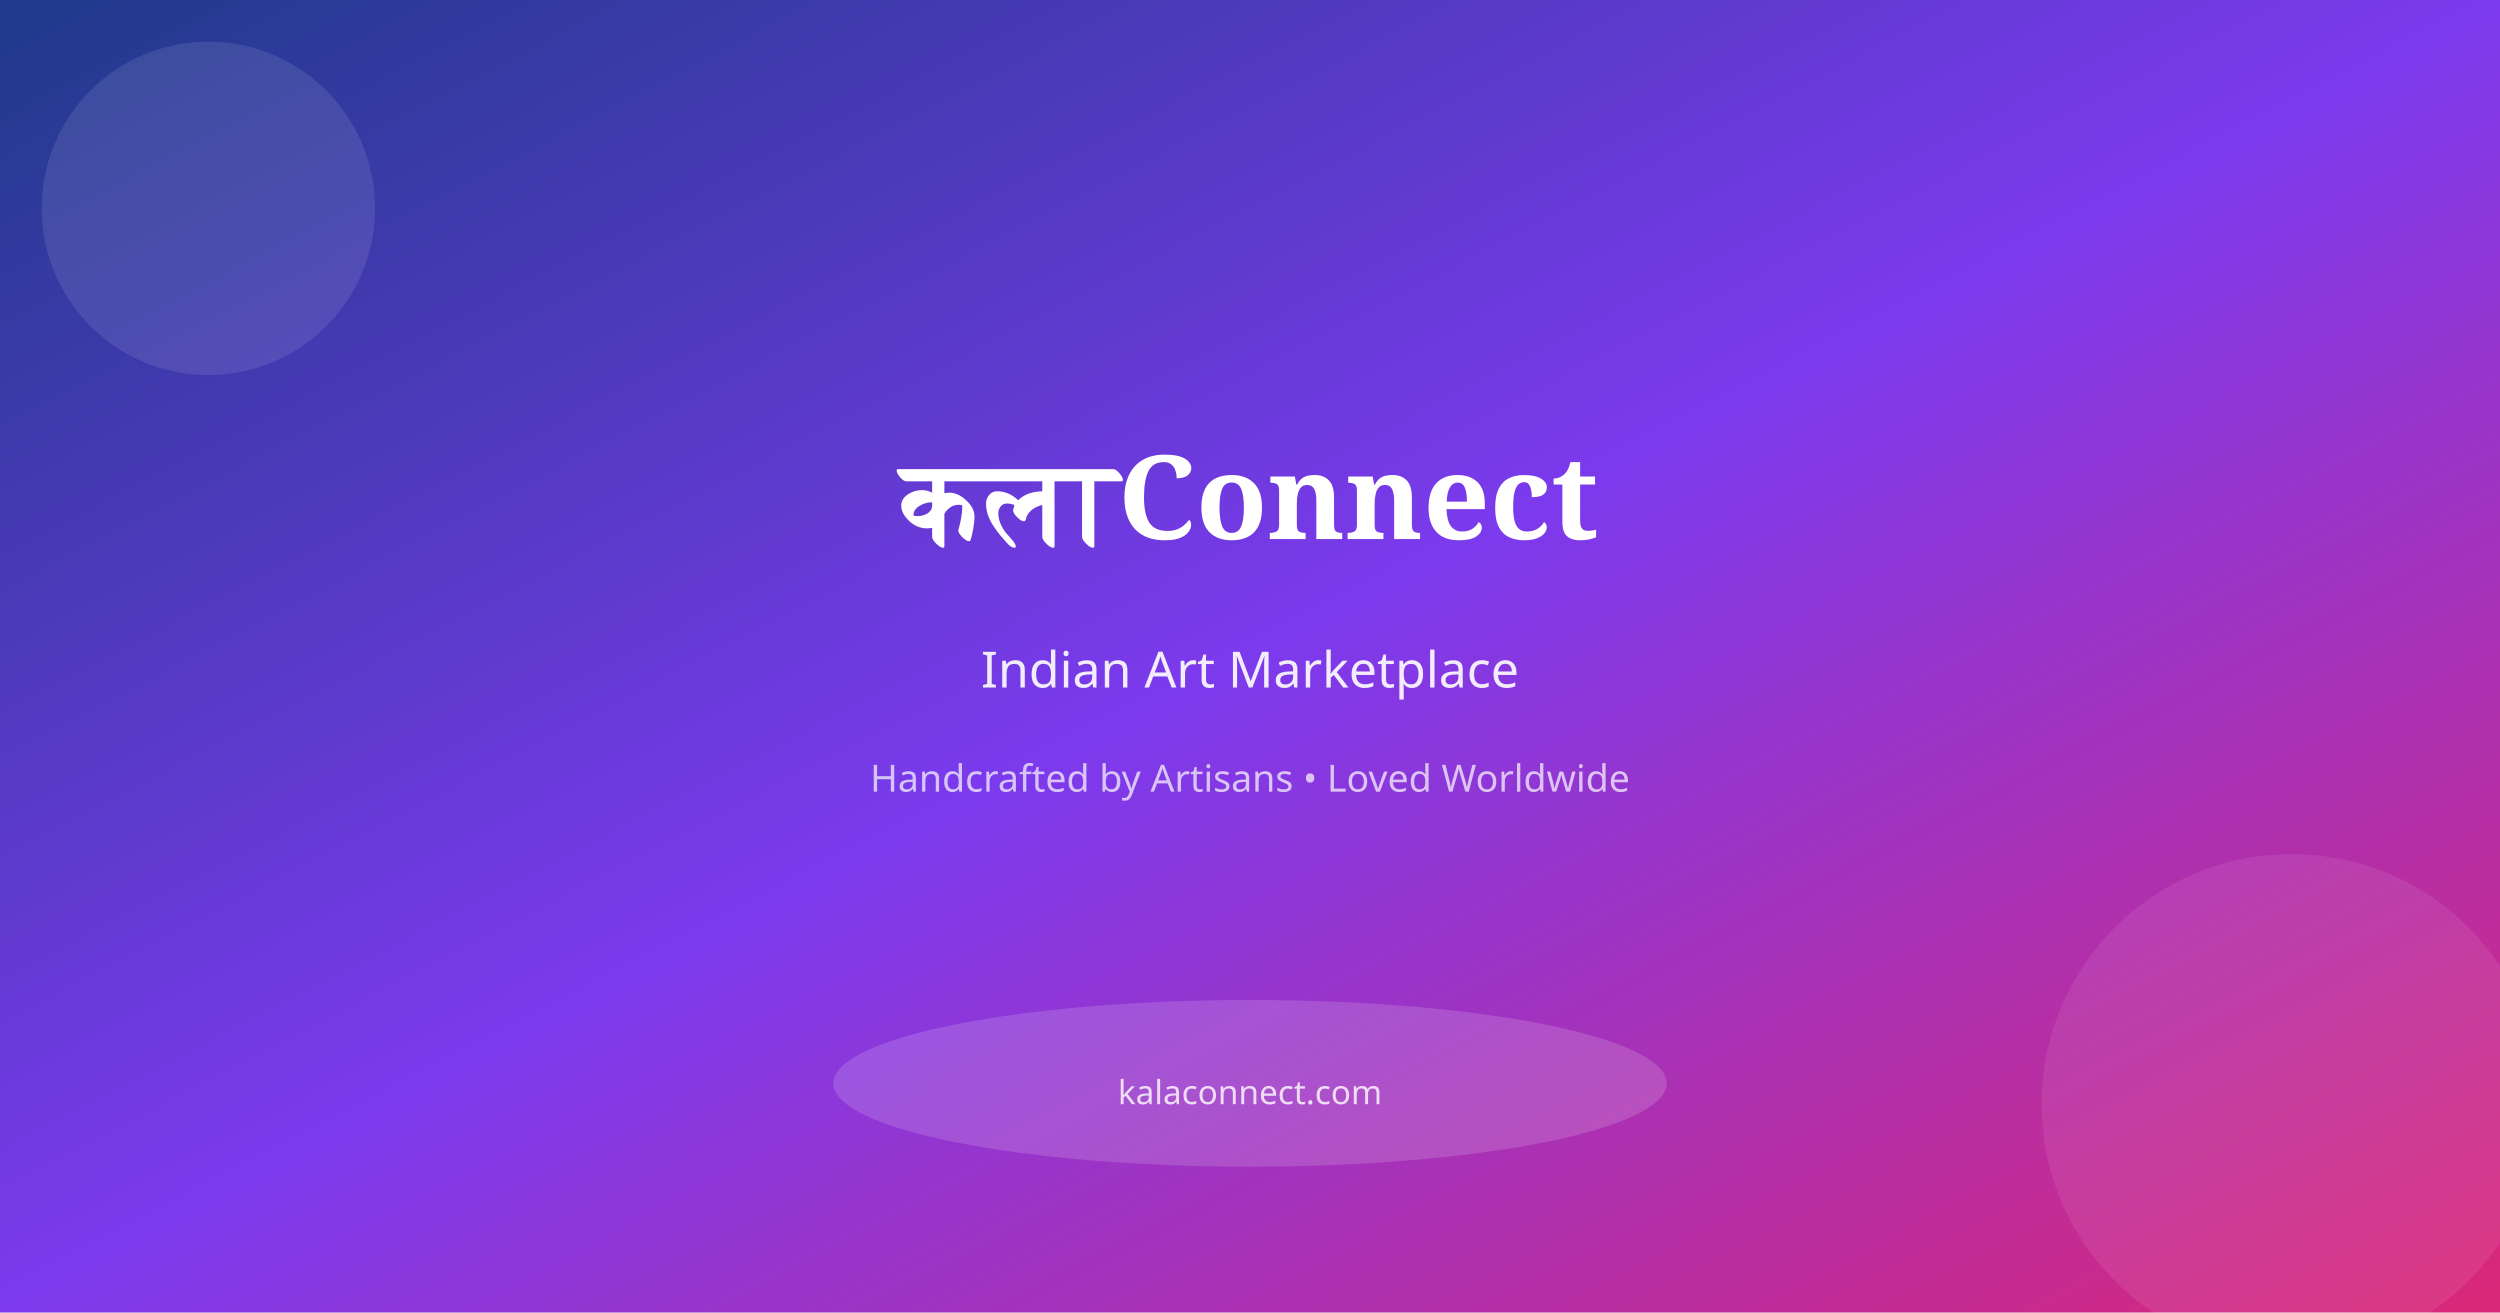
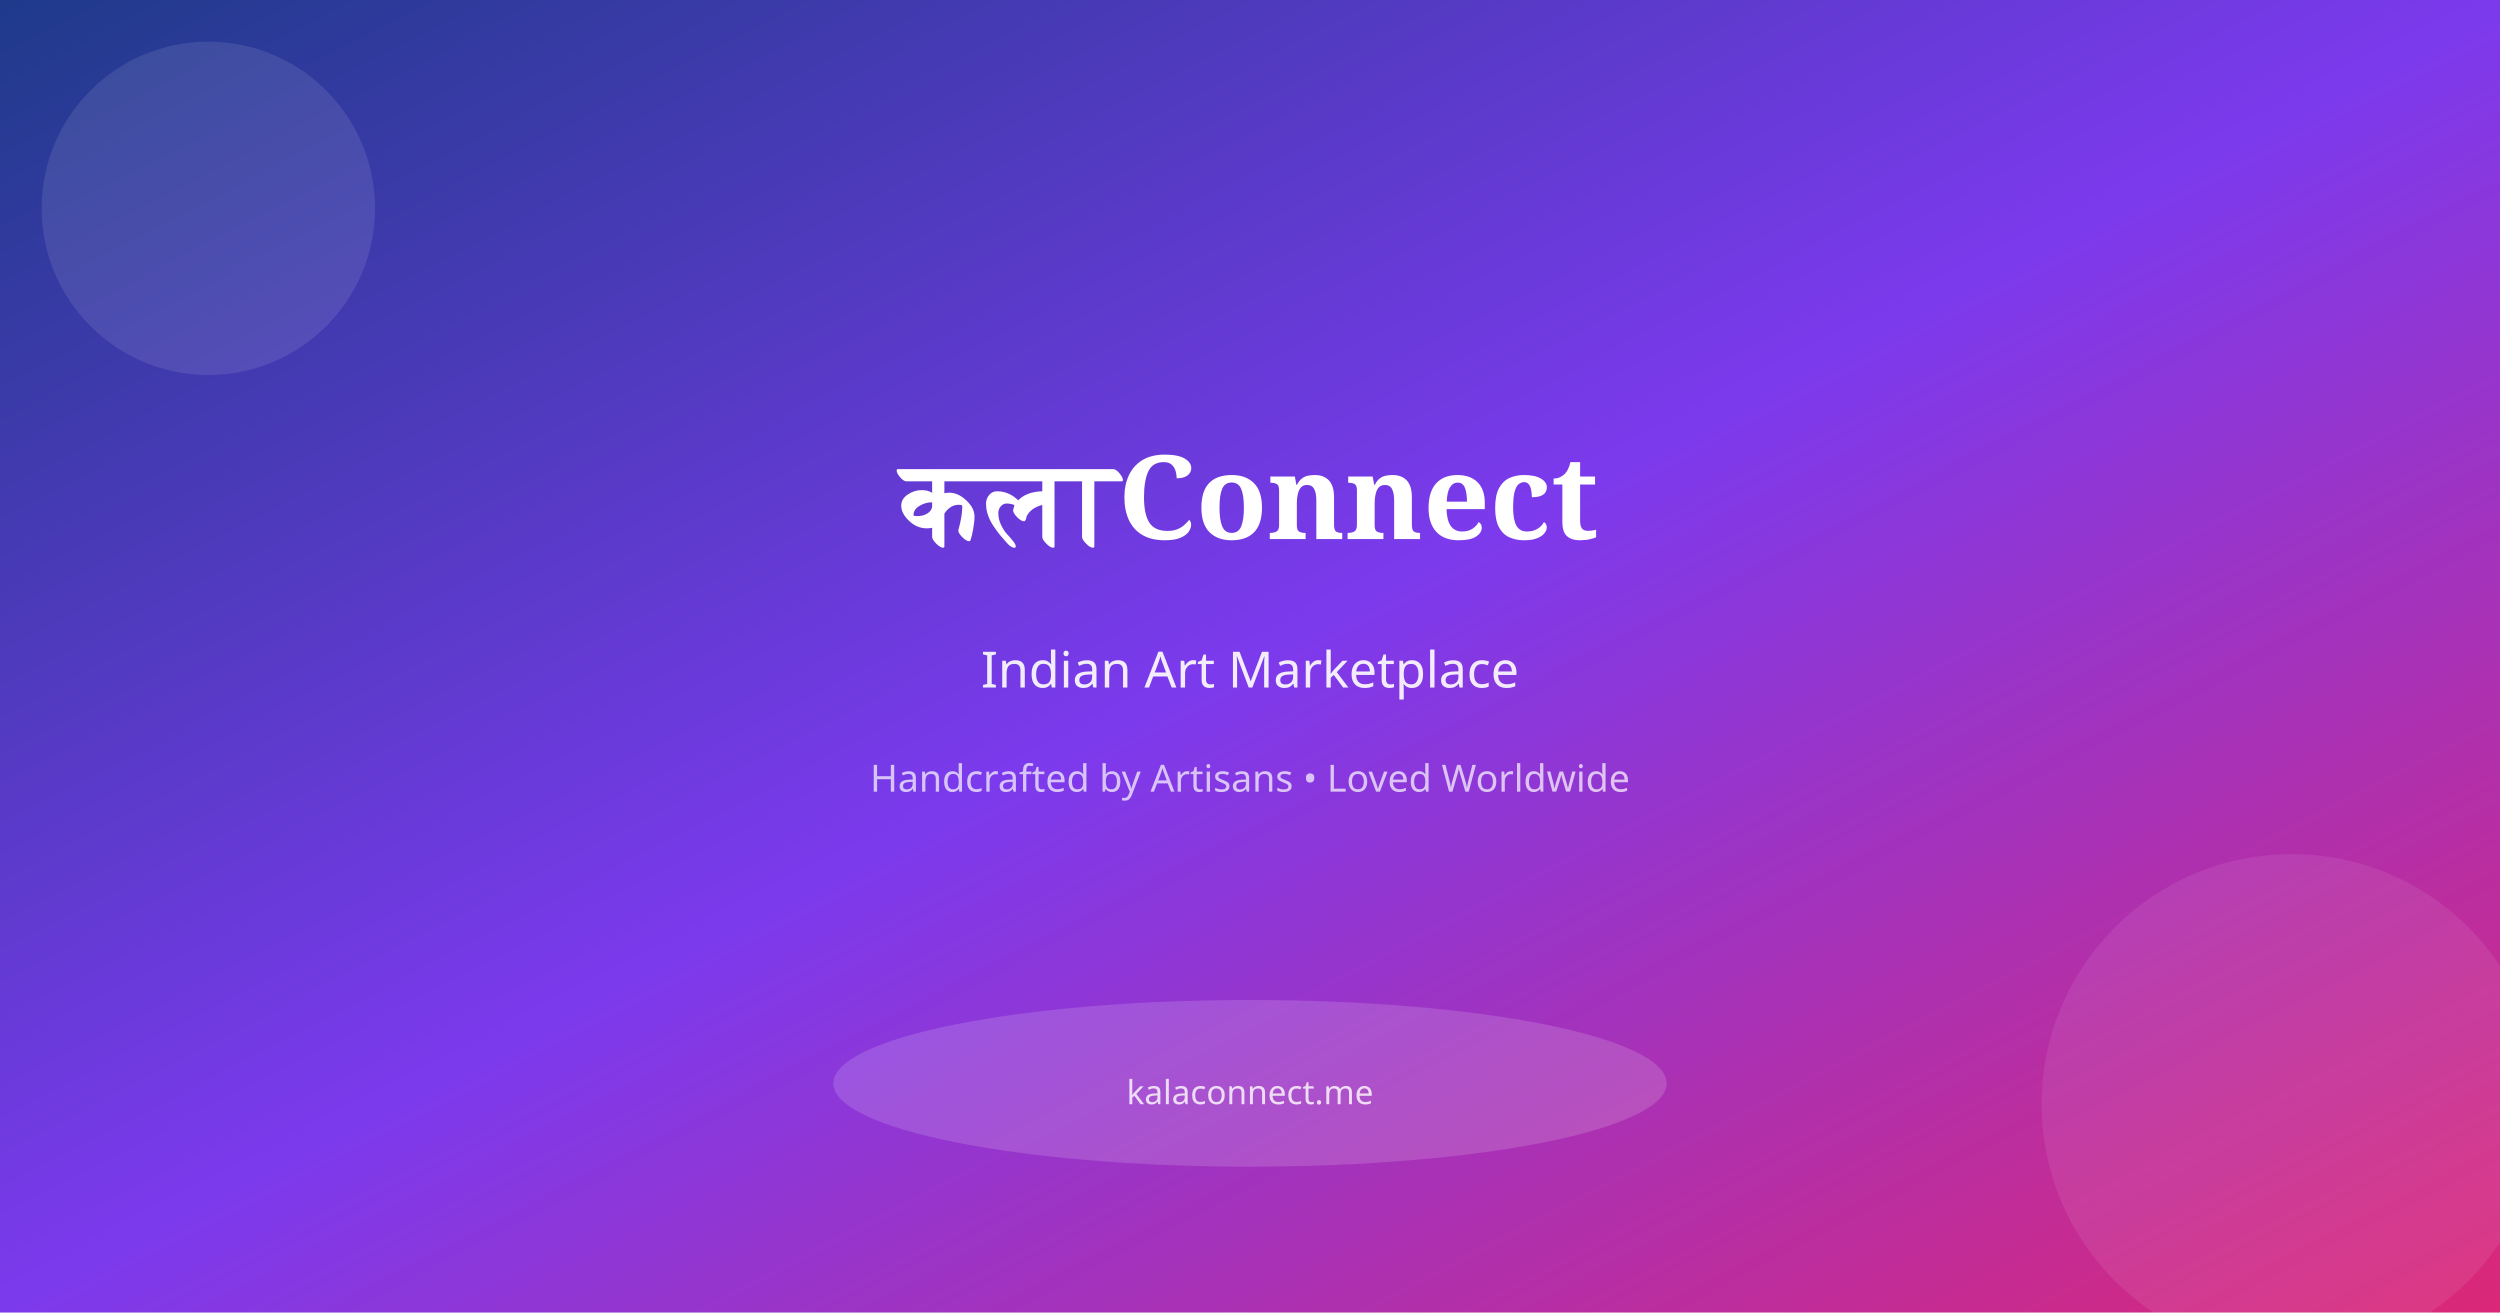
<svg xmlns="http://www.w3.org/2000/svg" width="1200" height="630">
  <defs>
    <linearGradient id="bg" x1="0%" y1="0%" x2="100%" y2="100%">
      <stop offset="0%" style="stop-color:#1e3a8a" />
      <stop offset="50%" style="stop-color:#7c3aed" />
      <stop offset="100%" style="stop-color:#db2777" />
    </linearGradient>
  </defs>
  <rect width="1200" height="630" fill="url(#bg)" />
  <circle cx="100" cy="100" r="80" fill="#fff" opacity="0.1" />
  <circle cx="1100" cy="530" r="120" fill="#fff" opacity="0.08" />
  <text x="600" y="260" font-family="Georgia, serif" font-size="56" font-weight="bold" fill="#fff" text-anchor="middle">कलाConnect</text>
  <text x="600" y="330" font-family="system-ui, sans-serif" font-size="24" fill="#fff" opacity="0.9" text-anchor="middle">Indian Art Marketplace</text>
  <text x="600" y="380" font-family="system-ui, sans-serif" font-size="18" fill="#fff" opacity="0.7" text-anchor="middle">Handcrafted by Artisans • Loved Worldwide</text>
  <ellipse cx="600" cy="520" rx="200" ry="40" fill="#fff" opacity="0.15" />
-   <text x="600" y="530" font-family="system-ui, sans-serif" font-size="16" fill="#fff" opacity="0.8" text-anchor="middle">kalaconnect.com</text>
+   <text x="600" y="530" font-family="system-ui, sans-serif" font-size="16" fill="#fff" opacity="0.8" text-anchor="middle">kalaconnect.me</text>
</svg>
